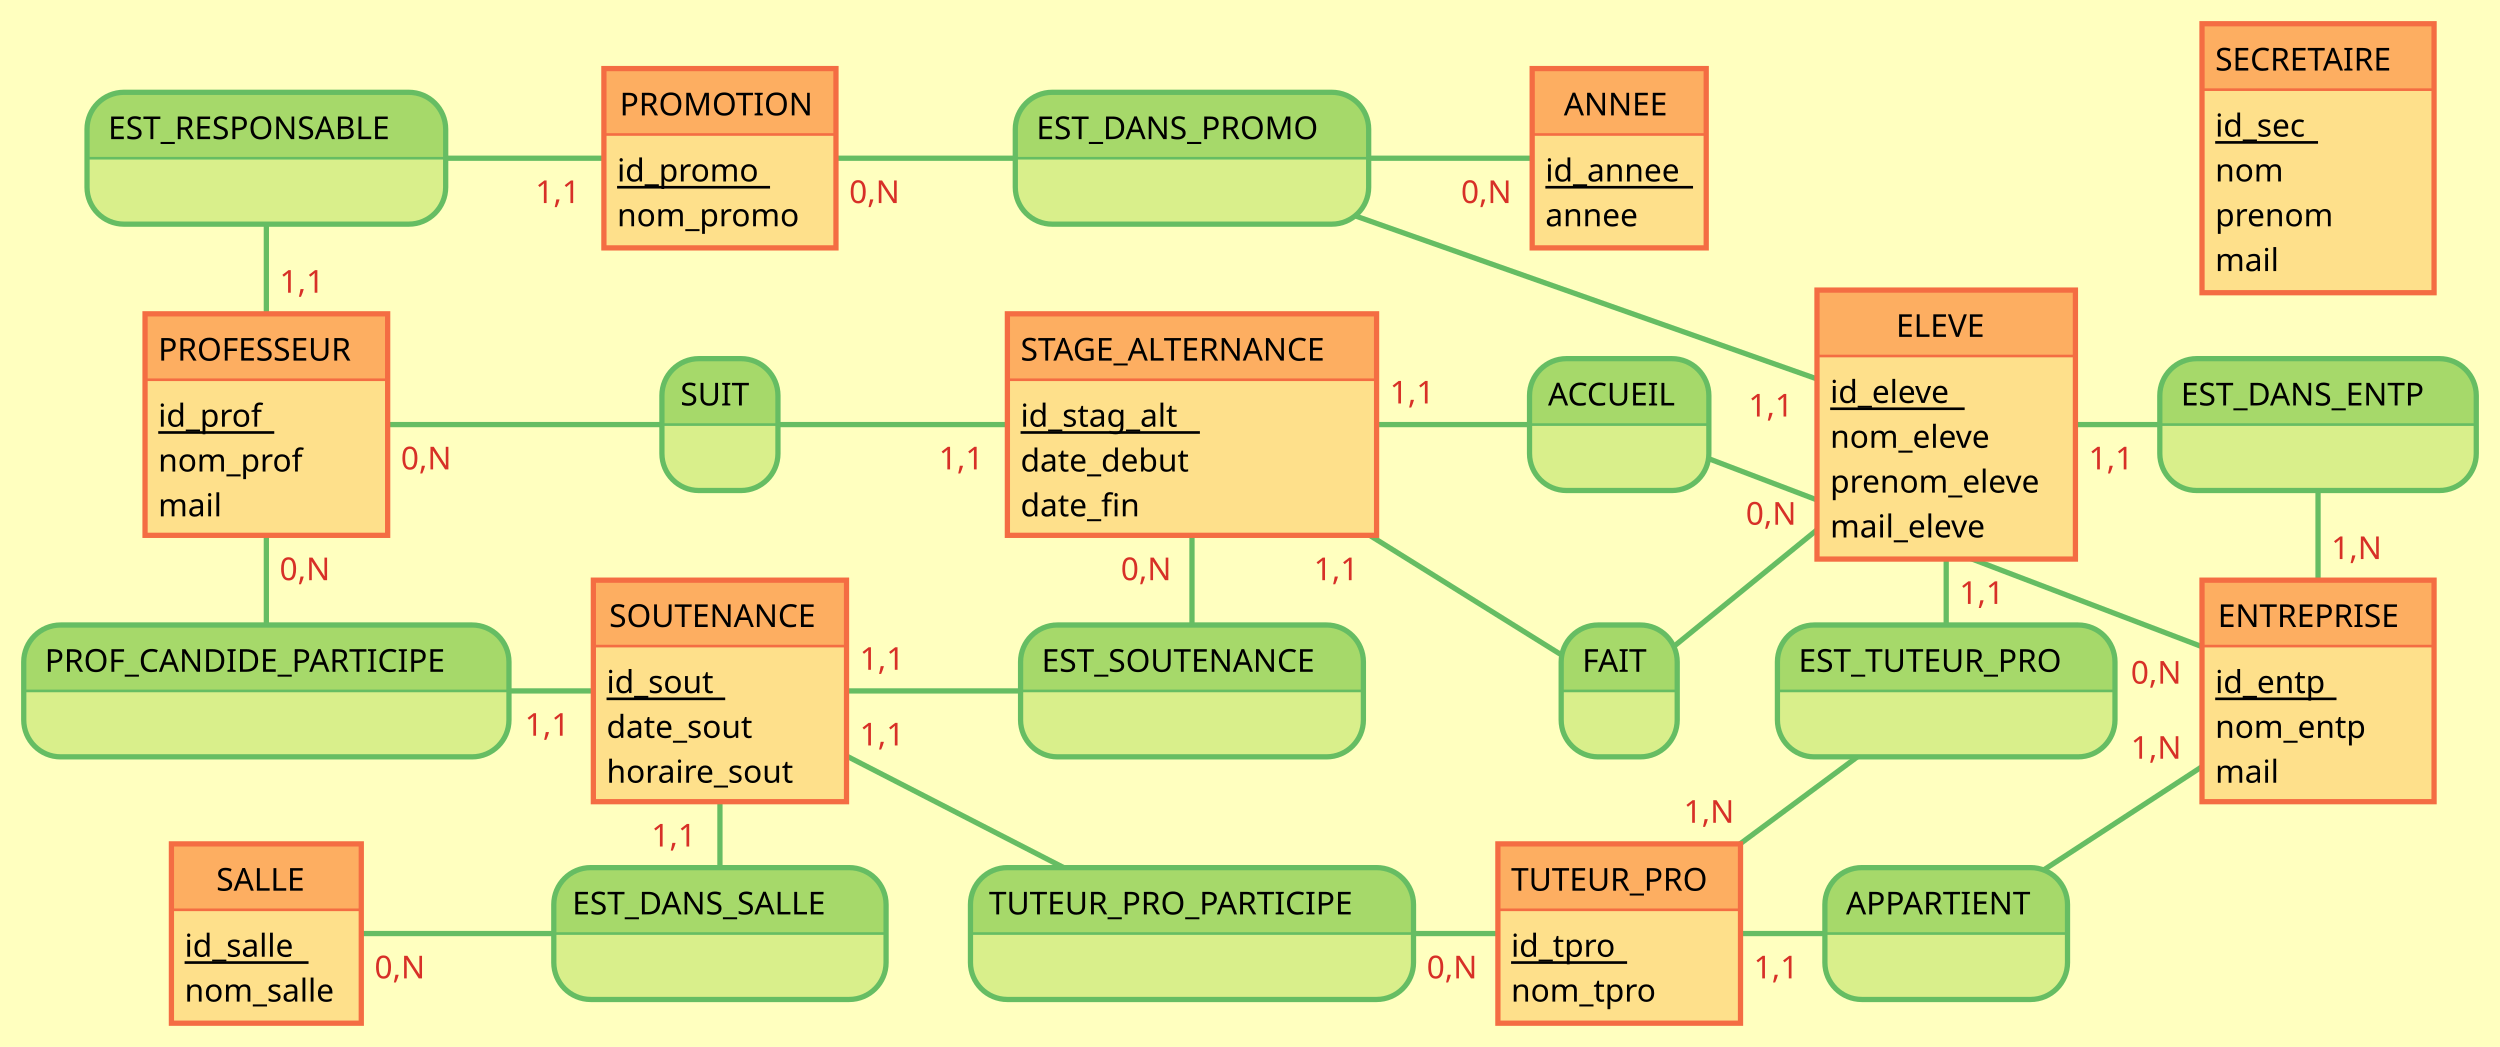
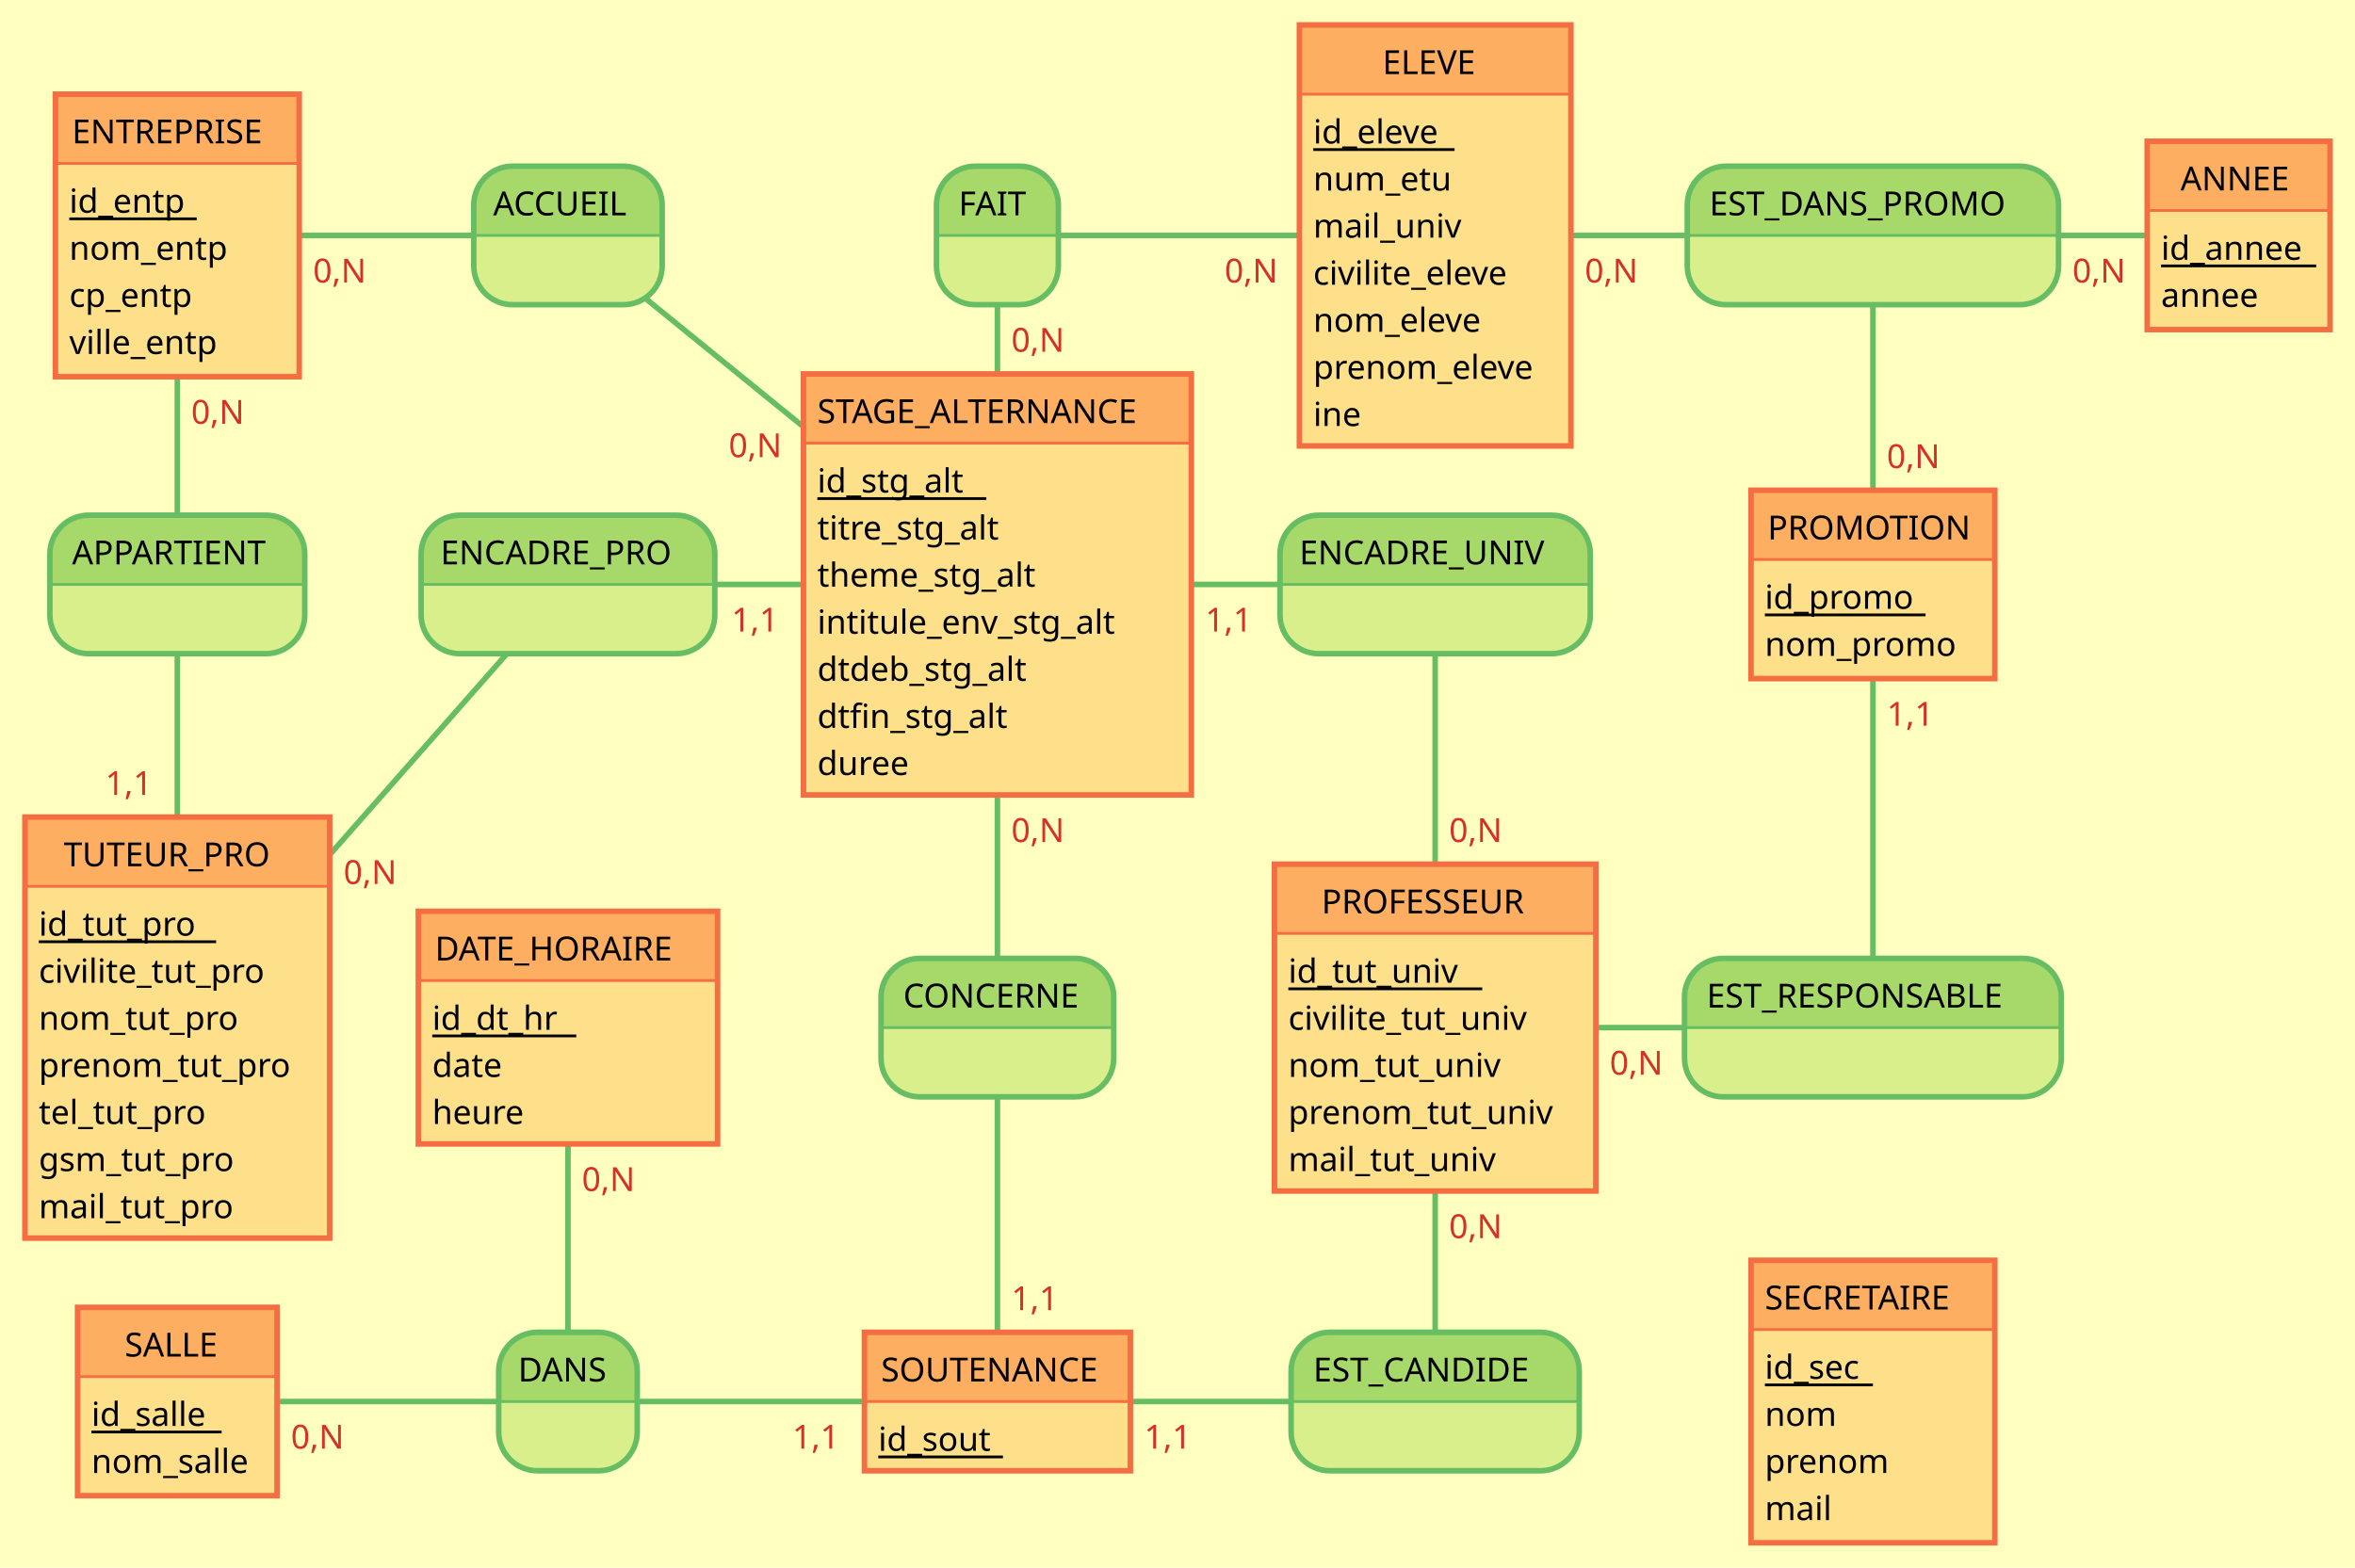
- <svg xmlns="http://www.w3.org/2000/svg" width="948" height="397" viewBox="0 0 948 397">
-   <rect x="0" y="0" width="948" height="397" fill="#ffffbf" stroke="none" stroke-width="0" />
-   <g>
-     <line x1="273" y1="60" x2="101" y2="60" stroke="#66bd63" stroke-width="2" />
-     <line x1="101" y1="161" x2="101" y2="60" stroke="#66bd63" stroke-width="2" />
-     <g>
-       <path d="M155 35 a14 14 90 0 1 14 14 V60 h-136 V49 a14 14 90 0 1 14 -14" fill="#a6d96a" stroke="#a6d96a" stroke-width="0" />
-       <path d="M169 60 v11 a14 14 90 0 1 -14 14 H47 a14 14 90 0 1 -14 -14 V60 H136" fill="#d9ef8b" stroke="#d9ef8b" stroke-width="0" />
-       <rect x="33" y="35" width="136" height="50" fill="none" rx="14" stroke="#66bd63" stroke-width="2" />
-       <line x1="33" y1="60" x2="169" y2="60" stroke="#66bd63" stroke-width="1" />
-       <text x="41" y="52.75" fill="#000000" font-family="Verdana" font-size="12">EST_RESPONSABLE</text>
-     </g>
-     <text x="203" y="77" fill="#d73027" font-family="Verdana" font-size="12">1,1</text>
-     <text x="106" y="111" fill="#d73027" font-family="Verdana" font-size="12">1,1</text>
-   </g>
-   <g>
-     <line x1="738" y1="161" x2="452" y2="60" stroke="#66bd63" stroke-width="2" />
-     <line x1="273" y1="60" x2="452" y2="60" stroke="#66bd63" stroke-width="2" />
-     <line x1="614" y1="60" x2="452" y2="60" stroke="#66bd63" stroke-width="2" />
-     <g>
-       <path d="M505 35 a14 14 90 0 1 14 14 V60 h-134 V49 a14 14 90 0 1 14 -14" fill="#a6d96a" stroke="#a6d96a" stroke-width="0" />
-       <path d="M519 60 v11 a14 14 90 0 1 -14 14 H399 a14 14 90 0 1 -14 -14 V60 H134" fill="#d9ef8b" stroke="#d9ef8b" stroke-width="0" />
-       <rect x="385" y="35" width="134" height="50" fill="none" rx="14" stroke="#66bd63" stroke-width="2" />
-       <line x1="385" y1="60" x2="519" y2="60" stroke="#66bd63" stroke-width="1" />
-       <text x="393" y="52.75" fill="#000000" font-family="Verdana" font-size="12">EST_DANS_PROMO</text>
-     </g>
-     <text x="663" y="157.94" fill="#d73027" font-family="Verdana" font-size="12">1,1</text>
-     <text x="322" y="77" fill="#d73027" font-family="Verdana" font-size="12">0,N</text>
-     <text x="554" y="77" fill="#d73027" font-family="Verdana" font-size="12">0,N</text>
-   </g>
-   <g>
-     <line x1="101" y1="161" x2="273" y2="161" stroke="#66bd63" stroke-width="2" />
-     <line x1="452" y1="161" x2="273" y2="161" stroke="#66bd63" stroke-width="2" />
-     <g>
-       <path d="M281 136 a14 14 90 0 1 14 14 V161 h-44 V150 a14 14 90 0 1 14 -14" fill="#a6d96a" stroke="#a6d96a" stroke-width="0" />
-       <path d="M295 161 v11 a14 14 90 0 1 -14 14 H265 a14 14 90 0 1 -14 -14 V161 H44" fill="#d9ef8b" stroke="#d9ef8b" stroke-width="0" />
-       <rect x="251" y="136" width="44" height="50" fill="none" rx="14" stroke="#66bd63" stroke-width="2" />
-       <line x1="251" y1="161" x2="295" y2="161" stroke="#66bd63" stroke-width="1" />
-       <text x="258" y="153.75" fill="#000000" font-family="Verdana" font-size="12">SUIT</text>
-     </g>
-     <text x="152" y="178" fill="#d73027" font-family="Verdana" font-size="12">0,N</text>
-     <text x="356" y="178" fill="#d73027" font-family="Verdana" font-size="12">1,1</text>
-   </g>
-   <g>
-     <line x1="879" y1="262" x2="614" y2="161" stroke="#66bd63" stroke-width="2" />
-     <line x1="452" y1="161" x2="614" y2="161" stroke="#66bd63" stroke-width="2" />
-     <g>
-       <path d="M634 136 a14 14 90 0 1 14 14 V161 h-68 V150 a14 14 90 0 1 14 -14" fill="#a6d96a" stroke="#a6d96a" stroke-width="0" />
-       <path d="M648 161 v11 a14 14 90 0 1 -14 14 H594 a14 14 90 0 1 -14 -14 V161 H68" fill="#d9ef8b" stroke="#d9ef8b" stroke-width="0" />
-       <rect x="580" y="136" width="68" height="50" fill="none" rx="14" stroke="#66bd63" stroke-width="2" />
-       <line x1="580" y1="161" x2="648" y2="161" stroke="#66bd63" stroke-width="1" />
-       <text x="587" y="153.75" fill="#000000" font-family="Verdana" font-size="12">ACCUEIL</text>
-     </g>
-     <text x="808" y="259.25" fill="#d73027" font-family="Verdana" font-size="12">0,N</text>
-     <text x="527" y="153" fill="#d73027" font-family="Verdana" font-size="12">1,1</text>
-   </g>
-   <g>
-     <line x1="738" y1="161" x2="879" y2="161" stroke="#66bd63" stroke-width="2" />
-     <line x1="879" y1="262" x2="879" y2="161" stroke="#66bd63" stroke-width="2" />
-     <g>
-       <path d="M925 136 a14 14 90 0 1 14 14 V161 h-120 V150 a14 14 90 0 1 14 -14" fill="#a6d96a" stroke="#a6d96a" stroke-width="0" />
-       <path d="M939 161 v11 a14 14 90 0 1 -14 14 H833 a14 14 90 0 1 -14 -14 V161 H120" fill="#d9ef8b" stroke="#d9ef8b" stroke-width="0" />
-       <rect x="819" y="136" width="120" height="50" fill="none" rx="14" stroke="#66bd63" stroke-width="2" />
-       <line x1="819" y1="161" x2="939" y2="161" stroke="#66bd63" stroke-width="1" />
-       <text x="827" y="153.75" fill="#000000" font-family="Verdana" font-size="12">EST_DANS_ENTP</text>
-     </g>
-     <text x="792" y="178" fill="#d73027" font-family="Verdana" font-size="12">1,1</text>
-     <text x="884" y="212" fill="#d73027" font-family="Verdana" font-size="12">1,N</text>
-   </g>
-   <g>
-     <line x1="101" y1="161" x2="101" y2="262" stroke="#66bd63" stroke-width="2" />
-     <line x1="273" y1="262" x2="101" y2="262" stroke="#66bd63" stroke-width="2" />
-     <g>
-       <path d="M179 237 a14 14 90 0 1 14 14 V262 h-184 V251 a14 14 90 0 1 14 -14" fill="#a6d96a" stroke="#a6d96a" stroke-width="0" />
-       <path d="M193 262 v11 a14 14 90 0 1 -14 14 H23 a14 14 90 0 1 -14 -14 V262 H184" fill="#d9ef8b" stroke="#d9ef8b" stroke-width="0" />
-       <rect x="9" y="237" width="184" height="50" fill="none" rx="14" stroke="#66bd63" stroke-width="2" />
-       <line x1="9" y1="262" x2="193" y2="262" stroke="#66bd63" stroke-width="1" />
-       <text x="17" y="254.75" fill="#000000" font-family="Verdana" font-size="12">PROF_CANDIDE_PARTICIPE</text>
-     </g>
-     <text x="106" y="220" fill="#d73027" font-family="Verdana" font-size="12">0,N</text>
-     <text x="199" y="279" fill="#d73027" font-family="Verdana" font-size="12">1,1</text>
-   </g>
-   <g>
-     <line x1="452" y1="161" x2="452" y2="262" stroke="#66bd63" stroke-width="2" />
-     <line x1="273" y1="262" x2="452" y2="262" stroke="#66bd63" stroke-width="2" />
-     <g>
-       <path d="M503 237 a14 14 90 0 1 14 14 V262 h-130 V251 a14 14 90 0 1 14 -14" fill="#a6d96a" stroke="#a6d96a" stroke-width="0" />
-       <path d="M517 262 v11 a14 14 90 0 1 -14 14 H401 a14 14 90 0 1 -14 -14 V262 H130" fill="#d9ef8b" stroke="#d9ef8b" stroke-width="0" />
-       <rect x="387" y="237" width="130" height="50" fill="none" rx="14" stroke="#66bd63" stroke-width="2" />
-       <line x1="387" y1="262" x2="517" y2="262" stroke="#66bd63" stroke-width="1" />
-       <text x="395" y="254.75" fill="#000000" font-family="Verdana" font-size="12">EST_SOUTENANCE</text>
-     </g>
-     <text x="425" y="220" fill="#d73027" font-family="Verdana" font-size="12">0,N</text>
-     <text x="326" y="254" fill="#d73027" font-family="Verdana" font-size="12">1,1</text>
-   </g>
-   <g>
-     <line x1="738" y1="161" x2="614" y2="262" stroke="#66bd63" stroke-width="2" />
-     <line x1="452" y1="161" x2="614" y2="262" stroke="#66bd63" stroke-width="2" />
-     <g>
-       <path d="M622 237 a14 14 90 0 1 14 14 V262 h-44 V251 a14 14 90 0 1 14 -14" fill="#a6d96a" stroke="#a6d96a" stroke-width="0" />
-       <path d="M636 262 v11 a14 14 90 0 1 -14 14 H606 a14 14 90 0 1 -14 -14 V262 H44" fill="#d9ef8b" stroke="#d9ef8b" stroke-width="0" />
-       <rect x="592" y="237" width="44" height="50" fill="none" rx="14" stroke="#66bd63" stroke-width="2" />
-       <line x1="592" y1="262" x2="636" y2="262" stroke="#66bd63" stroke-width="1" />
-       <text x="600" y="254.75" fill="#000000" font-family="Verdana" font-size="12">FAIT</text>
-     </g>
-     <text x="662" y="198.97" fill="#d73027" font-family="Verdana" font-size="12">0,N</text>
-     <text x="498.18" y="220" fill="#d73027" font-family="Verdana" font-size="12">1,1</text>
-   </g>
-   <g>
-     <line x1="738" y1="161" x2="738" y2="262" stroke="#66bd63" stroke-width="2" />
-     <line x1="614" y1="354" x2="738" y2="262" stroke="#66bd63" stroke-width="2" />
-     <g>
-       <path d="M788 237 a14 14 90 0 1 14 14 V262 h-128 V251 a14 14 90 0 1 14 -14" fill="#a6d96a" stroke="#a6d96a" stroke-width="0" />
-       <path d="M802 262 v11 a14 14 90 0 1 -14 14 H688 a14 14 90 0 1 -14 -14 V262 H128" fill="#d9ef8b" stroke="#d9ef8b" stroke-width="0" />
-       <rect x="674" y="237" width="128" height="50" fill="none" rx="14" stroke="#66bd63" stroke-width="2" />
-       <line x1="674" y1="262" x2="802" y2="262" stroke="#66bd63" stroke-width="1" />
-       <text x="682" y="254.75" fill="#000000" font-family="Verdana" font-size="12">EST_TUTEUR_PRO</text>
-     </g>
-     <text x="743" y="229" fill="#d73027" font-family="Verdana" font-size="12">1,1</text>
-     <text x="638.43" y="312" fill="#d73027" font-family="Verdana" font-size="12">1,N</text>
-   </g>
-   <g>
-     <line x1="273" y1="262" x2="273" y2="354" stroke="#66bd63" stroke-width="2" />
-     <line x1="101" y1="354" x2="273" y2="354" stroke="#66bd63" stroke-width="2" />
-     <g>
-       <path d="M322 329 a14 14 90 0 1 14 14 V354 h-126 V343 a14 14 90 0 1 14 -14" fill="#a6d96a" stroke="#a6d96a" stroke-width="0" />
-       <path d="M336 354 v11 a14 14 90 0 1 -14 14 H224 a14 14 90 0 1 -14 -14 V354 H126" fill="#d9ef8b" stroke="#d9ef8b" stroke-width="0" />
-       <rect x="210" y="329" width="126" height="50" fill="none" rx="14" stroke="#66bd63" stroke-width="2" />
-       <line x1="210" y1="354" x2="336" y2="354" stroke="#66bd63" stroke-width="1" />
-       <text x="217" y="346.75" fill="#000000" font-family="Verdana" font-size="12">EST_DANS_SALLE</text>
-     </g>
-     <text x="247" y="321" fill="#d73027" font-family="Verdana" font-size="12">1,1</text>
-     <text x="142" y="371" fill="#d73027" font-family="Verdana" font-size="12">0,N</text>
-   </g>
-   <g>
-     <line x1="614" y1="354" x2="452" y2="354" stroke="#66bd63" stroke-width="2" />
-     <line x1="273" y1="262" x2="452" y2="354" stroke="#66bd63" stroke-width="2" />
-     <g>
-       <path d="M522 329 a14 14 90 0 1 14 14 V354 h-168 V343 a14 14 90 0 1 14 -14" fill="#a6d96a" stroke="#a6d96a" stroke-width="0" />
-       <path d="M536 354 v11 a14 14 90 0 1 -14 14 H382 a14 14 90 0 1 -14 -14 V354 H168" fill="#d9ef8b" stroke="#d9ef8b" stroke-width="0" />
-       <rect x="368" y="329" width="168" height="50" fill="none" rx="14" stroke="#66bd63" stroke-width="2" />
-       <line x1="368" y1="354" x2="536" y2="354" stroke="#66bd63" stroke-width="1" />
-       <text x="375" y="346.75" fill="#000000" font-family="Verdana" font-size="12">TUTEUR_PRO_PARTICIPE</text>
-     </g>
-     <text x="541" y="371" fill="#d73027" font-family="Verdana" font-size="12">0,N</text>
-     <text x="326" y="282.68" fill="#d73027" font-family="Verdana" font-size="12">1,1</text>
-   </g>
-   <g>
-     <line x1="614" y1="354" x2="738" y2="354" stroke="#66bd63" stroke-width="2" />
-     <line x1="879" y1="262" x2="738" y2="354" stroke="#66bd63" stroke-width="2" />
-     <g>
-       <path d="M770 329 a14 14 90 0 1 14 14 V354 h-92 V343 a14 14 90 0 1 14 -14" fill="#a6d96a" stroke="#a6d96a" stroke-width="0" />
-       <path d="M784 354 v11 a14 14 90 0 1 -14 14 H706 a14 14 90 0 1 -14 -14 V354 H92" fill="#d9ef8b" stroke="#d9ef8b" stroke-width="0" />
-       <rect x="692" y="329" width="92" height="50" fill="none" rx="14" stroke="#66bd63" stroke-width="2" />
-       <line x1="692" y1="354" x2="784" y2="354" stroke="#66bd63" stroke-width="1" />
-       <text x="700" y="346.75" fill="#000000" font-family="Verdana" font-size="12">APPARTIENT</text>
-     </g>
-     <text x="665" y="371" fill="#d73027" font-family="Verdana" font-size="12">1,1</text>
-     <text x="808" y="287.72" fill="#d73027" font-family="Verdana" font-size="12">1,N</text>
-   </g>
-   <g>
-     <g>
-       <rect x="229" y="26" width="88" height="25" fill="#fdae61" stroke="none" stroke-width="0" opacity="1" />
-       <rect x="229" y="51" width="88" height="43" fill="#fee08b" stroke="none" stroke-width="0" opacity="1" />
-       <rect x="229" y="26" width="88" height="68" fill="none" stroke="#f46d43" stroke-width="2" opacity="1" />
-       <line x1="229" y1="51" x2="317" y2="51" stroke="#f46d43" stroke-width="1" />
-     </g>
-     <text x="235" y="43.75" fill="#000000" font-family="Verdana" font-size="12">PROMOTION</text>
-     <text x="234" y="68.8" fill="#000000" font-family="Verdana" font-size="12">id_promo</text>
-     <line x1="234" y1="71" x2="292" y2="71" stroke="#000000" stroke-width="1" />
-     <text x="234" y="85.8" fill="#000000" font-family="Verdana" font-size="12">nom_promo</text>
-   </g>
-   <g>
-     <g>
-       <rect x="581" y="26" width="66" height="25" fill="#fdae61" stroke="none" stroke-width="0" opacity="1" />
-       <rect x="581" y="51" width="66" height="43" fill="#fee08b" stroke="none" stroke-width="0" opacity="1" />
-       <rect x="581" y="26" width="66" height="68" fill="none" stroke="#f46d43" stroke-width="2" opacity="1" />
-       <line x1="581" y1="51" x2="647" y2="51" stroke="#f46d43" stroke-width="1" />
-     </g>
-     <text x="593" y="43.75" fill="#000000" font-family="Verdana" font-size="12">ANNEE</text>
-     <text x="586" y="68.8" fill="#000000" font-family="Verdana" font-size="12">id_annee</text>
-     <line x1="586" y1="71" x2="642" y2="71" stroke="#000000" stroke-width="1" />
-     <text x="586" y="85.8" fill="#000000" font-family="Verdana" font-size="12">annee</text>
-   </g>
-   <g>
-     <g>
-       <rect x="835" y="9" width="88" height="25" fill="#fdae61" stroke="none" stroke-width="0" opacity="1" />
-       <rect x="835" y="34" width="88" height="77" fill="#fee08b" stroke="none" stroke-width="0" opacity="1" />
-       <rect x="835" y="9" width="88" height="102" fill="none" stroke="#f46d43" stroke-width="2" opacity="1" />
-       <line x1="835" y1="34" x2="923" y2="34" stroke="#f46d43" stroke-width="1" />
-     </g>
-     <text x="840" y="26.75" fill="#000000" font-family="Verdana" font-size="12">SECRETAIRE</text>
-     <text x="840" y="51.8" fill="#000000" font-family="Verdana" font-size="12">id_sec</text>
-     <line x1="840" y1="54" x2="879" y2="54" stroke="#000000" stroke-width="1" />
-     <text x="840" y="68.8" fill="#000000" font-family="Verdana" font-size="12">nom</text>
-     <text x="840" y="85.8" fill="#000000" font-family="Verdana" font-size="12">prenom</text>
-     <text x="840" y="102.8" fill="#000000" font-family="Verdana" font-size="12">mail</text>
-   </g>
-   <g>
-     <g>
-       <rect x="55" y="119" width="92" height="25" fill="#fdae61" stroke="none" stroke-width="0" opacity="1" />
-       <rect x="55" y="144" width="92" height="59" fill="#fee08b" stroke="none" stroke-width="0" opacity="1" />
-       <rect x="55" y="119" width="92" height="84" fill="none" stroke="#f46d43" stroke-width="2" opacity="1" />
-       <line x1="55" y1="144" x2="147" y2="144" stroke="#f46d43" stroke-width="1" />
-     </g>
-     <text x="60" y="136.75" fill="#000000" font-family="Verdana" font-size="12">PROFESSEUR</text>
-     <text x="60" y="161.8" fill="#000000" font-family="Verdana" font-size="12">id_prof</text>
-     <line x1="60" y1="164" x2="104" y2="164" stroke="#000000" stroke-width="1" />
-     <text x="60" y="178.8" fill="#000000" font-family="Verdana" font-size="12">nom_prof</text>
-     <text x="60" y="195.8" fill="#000000" font-family="Verdana" font-size="12">mail</text>
-   </g>
-   <g>
-     <g>
-       <rect x="382" y="119" width="140" height="25" fill="#fdae61" stroke="none" stroke-width="0" opacity="1" />
-       <rect x="382" y="144" width="140" height="59" fill="#fee08b" stroke="none" stroke-width="0" opacity="1" />
-       <rect x="382" y="119" width="140" height="84" fill="none" stroke="#f46d43" stroke-width="2" opacity="1" />
-       <line x1="382" y1="144" x2="522" y2="144" stroke="#f46d43" stroke-width="1" />
-     </g>
-     <text x="387" y="136.75" fill="#000000" font-family="Verdana" font-size="12">STAGE_ALTERNANCE</text>
-     <text x="387" y="161.8" fill="#000000" font-family="Verdana" font-size="12">id_stag_alt</text>
-     <line x1="387" y1="164" x2="455" y2="164" stroke="#000000" stroke-width="1" />
-     <text x="387" y="178.8" fill="#000000" font-family="Verdana" font-size="12">date_debut</text>
-     <text x="387" y="195.8" fill="#000000" font-family="Verdana" font-size="12">date_fin</text>
-   </g>
-   <g>
-     <g>
-       <rect x="689" y="110" width="98" height="25" fill="#fdae61" stroke="none" stroke-width="0" opacity="1" />
-       <rect x="689" y="135" width="98" height="77" fill="#fee08b" stroke="none" stroke-width="0" opacity="1" />
-       <rect x="689" y="110" width="98" height="102" fill="none" stroke="#f46d43" stroke-width="2" opacity="1" />
-       <line x1="689" y1="135" x2="787" y2="135" stroke="#f46d43" stroke-width="1" />
-     </g>
-     <text x="719" y="127.75" fill="#000000" font-family="Verdana" font-size="12">ELEVE</text>
-     <text x="694" y="152.8" fill="#000000" font-family="Verdana" font-size="12">id_eleve</text>
-     <line x1="694" y1="155" x2="745" y2="155" stroke="#000000" stroke-width="1" />
-     <text x="694" y="169.8" fill="#000000" font-family="Verdana" font-size="12">nom_eleve</text>
-     <text x="694" y="186.8" fill="#000000" font-family="Verdana" font-size="12">prenom_eleve</text>
-     <text x="694" y="203.8" fill="#000000" font-family="Verdana" font-size="12">mail_eleve</text>
-   </g>
-   <g>
-     <g>
-       <rect x="225" y="220" width="96" height="25" fill="#fdae61" stroke="none" stroke-width="0" opacity="1" />
-       <rect x="225" y="245" width="96" height="59" fill="#fee08b" stroke="none" stroke-width="0" opacity="1" />
-       <rect x="225" y="220" width="96" height="84" fill="none" stroke="#f46d43" stroke-width="2" opacity="1" />
-       <line x1="225" y1="245" x2="321" y2="245" stroke="#f46d43" stroke-width="1" />
-     </g>
-     <text x="231" y="237.75" fill="#000000" font-family="Verdana" font-size="12">SOUTENANCE</text>
-     <text x="230" y="262.8" fill="#000000" font-family="Verdana" font-size="12">id_sout</text>
-     <line x1="230" y1="265" x2="275" y2="265" stroke="#000000" stroke-width="1" />
-     <text x="230" y="279.8" fill="#000000" font-family="Verdana" font-size="12">date_sout</text>
-     <text x="230" y="296.8" fill="#000000" font-family="Verdana" font-size="12">horaire_sout</text>
-   </g>
-   <g>
-     <g>
-       <rect x="835" y="220" width="88" height="25" fill="#fdae61" stroke="none" stroke-width="0" opacity="1" />
-       <rect x="835" y="245" width="88" height="59" fill="#fee08b" stroke="none" stroke-width="0" opacity="1" />
-       <rect x="835" y="220" width="88" height="84" fill="none" stroke="#f46d43" stroke-width="2" opacity="1" />
-       <line x1="835" y1="245" x2="923" y2="245" stroke="#f46d43" stroke-width="1" />
-     </g>
-     <text x="841" y="237.75" fill="#000000" font-family="Verdana" font-size="12">ENTREPRISE</text>
-     <text x="840" y="262.8" fill="#000000" font-family="Verdana" font-size="12">id_entp</text>
-     <line x1="840" y1="265" x2="886" y2="265" stroke="#000000" stroke-width="1" />
-     <text x="840" y="279.8" fill="#000000" font-family="Verdana" font-size="12">nom_entp</text>
-     <text x="840" y="296.8" fill="#000000" font-family="Verdana" font-size="12">mail</text>
-   </g>
-   <g>
-     <g>
-       <rect x="65" y="320" width="72" height="25" fill="#fdae61" stroke="none" stroke-width="0" opacity="1" />
-       <rect x="65" y="345" width="72" height="43" fill="#fee08b" stroke="none" stroke-width="0" opacity="1" />
-       <rect x="65" y="320" width="72" height="68" fill="none" stroke="#f46d43" stroke-width="2" opacity="1" />
-       <line x1="65" y1="345" x2="137" y2="345" stroke="#f46d43" stroke-width="1" />
-     </g>
-     <text x="82" y="337.75" fill="#000000" font-family="Verdana" font-size="12">SALLE</text>
-     <text x="70" y="362.8" fill="#000000" font-family="Verdana" font-size="12">id_salle</text>
-     <line x1="70" y1="365" x2="117" y2="365" stroke="#000000" stroke-width="1" />
-     <text x="70" y="379.8" fill="#000000" font-family="Verdana" font-size="12">nom_salle</text>
-   </g>
-   <g>
-     <g>
-       <rect x="568" y="320" width="92" height="25" fill="#fdae61" stroke="none" stroke-width="0" opacity="1" />
-       <rect x="568" y="345" width="92" height="43" fill="#fee08b" stroke="none" stroke-width="0" opacity="1" />
-       <rect x="568" y="320" width="92" height="68" fill="none" stroke="#f46d43" stroke-width="2" opacity="1" />
-       <line x1="568" y1="345" x2="660" y2="345" stroke="#f46d43" stroke-width="1" />
-     </g>
-     <text x="573" y="337.75" fill="#000000" font-family="Verdana" font-size="12">TUTEUR_PRO</text>
-     <text x="573" y="362.8" fill="#000000" font-family="Verdana" font-size="12">id_tpro</text>
-     <line x1="573" y1="365" x2="617" y2="365" stroke="#000000" stroke-width="1" />
-     <text x="573" y="379.8" fill="#000000" font-family="Verdana" font-size="12">nom_tpro</text>
+ <svg xmlns="http://www.w3.org/2000/svg" width="850" height="566" viewBox="0 0 850 566">
+   <rect x="0" y="0" width="850" height="566" fill="#ffffbf" stroke="none" stroke-width="0" />
+   <g>
+     <line x1="360" y1="211" x2="205" y2="85" stroke="#66bd63" stroke-width="2" />
+     <line x1="64" y1="85" x2="205" y2="85" stroke="#66bd63" stroke-width="2" />
+     <g>
+       <path d="M225 60 a14 14 90 0 1 14 14 V85 h-68 V74 a14 14 90 0 1 14 -14" fill="#a6d96a" stroke="#a6d96a" stroke-width="0" />
+       <path d="M239 85 v11 a14 14 90 0 1 -14 14 H185 a14 14 90 0 1 -14 -14 V85 H68" fill="#d9ef8b" stroke="#d9ef8b" stroke-width="0" />
+       <rect x="171" y="60" width="68" height="50" fill="none" rx="14" stroke="#66bd63" stroke-width="2" />
+       <line x1="171" y1="85" x2="239" y2="85" stroke="#66bd63" stroke-width="1" />
+       <text x="178" y="77.75" fill="#000000" font-family="Verdana" font-size="12">ACCUEIL</text>
+     </g>
+     <text x="263" y="165.05" fill="#d73027" font-family="Verdana" font-size="12">0,N</text>
+     <text x="113" y="102" fill="#d73027" font-family="Verdana" font-size="12">0,N</text>
+   </g>
+   <g>
+     <line x1="360" y1="211" x2="360" y2="85" stroke="#66bd63" stroke-width="2" />
+     <line x1="518" y1="85" x2="360" y2="85" stroke="#66bd63" stroke-width="2" />
+     <g>
+       <path d="M368 60 a14 14 90 0 1 14 14 V85 h-44 V74 a14 14 90 0 1 14 -14" fill="#a6d96a" stroke="#a6d96a" stroke-width="0" />
+       <path d="M382 85 v11 a14 14 90 0 1 -14 14 H352 a14 14 90 0 1 -14 -14 V85 H44" fill="#d9ef8b" stroke="#d9ef8b" stroke-width="0" />
+       <rect x="338" y="60" width="44" height="50" fill="none" rx="14" stroke="#66bd63" stroke-width="2" />
+       <line x1="338" y1="85" x2="382" y2="85" stroke="#66bd63" stroke-width="1" />
+       <text x="346" y="77.75" fill="#000000" font-family="Verdana" font-size="12">FAIT</text>
+     </g>
+     <text x="365" y="127" fill="#d73027" font-family="Verdana" font-size="12">0,N</text>
+     <text x="442" y="102" fill="#d73027" font-family="Verdana" font-size="12">0,N</text>
+   </g>
+   <g>
+     <line x1="518" y1="85" x2="676" y2="85" stroke="#66bd63" stroke-width="2" />
+     <line x1="676" y1="211" x2="676" y2="85" stroke="#66bd63" stroke-width="2" />
+     <line x1="808" y1="85" x2="676" y2="85" stroke="#66bd63" stroke-width="2" />
+     <g>
+       <path d="M729 60 a14 14 90 0 1 14 14 V85 h-134 V74 a14 14 90 0 1 14 -14" fill="#a6d96a" stroke="#a6d96a" stroke-width="0" />
+       <path d="M743 85 v11 a14 14 90 0 1 -14 14 H623 a14 14 90 0 1 -14 -14 V85 H134" fill="#d9ef8b" stroke="#d9ef8b" stroke-width="0" />
+       <rect x="609" y="60" width="134" height="50" fill="none" rx="14" stroke="#66bd63" stroke-width="2" />
+       <line x1="609" y1="85" x2="743" y2="85" stroke="#66bd63" stroke-width="1" />
+       <text x="617" y="77.75" fill="#000000" font-family="Verdana" font-size="12">EST_DANS_PROMO</text>
+     </g>
+     <text x="572" y="102" fill="#d73027" font-family="Verdana" font-size="12">0,N</text>
+     <text x="681" y="169" fill="#d73027" font-family="Verdana" font-size="12">0,N</text>
+     <text x="748" y="102" fill="#d73027" font-family="Verdana" font-size="12">0,N</text>
+   </g>
+   <g>
+     <line x1="64" y1="371" x2="64" y2="211" stroke="#66bd63" stroke-width="2" />
+     <line x1="64" y1="85" x2="64" y2="211" stroke="#66bd63" stroke-width="2" />
+     <g>
+       <path d="M96 186 a14 14 90 0 1 14 14 V211 h-92 V200 a14 14 90 0 1 14 -14" fill="#a6d96a" stroke="#a6d96a" stroke-width="0" />
+       <path d="M110 211 v11 a14 14 90 0 1 -14 14 H32 a14 14 90 0 1 -14 -14 V211 H92" fill="#d9ef8b" stroke="#d9ef8b" stroke-width="0" />
+       <rect x="18" y="186" width="92" height="50" fill="none" rx="14" stroke="#66bd63" stroke-width="2" />
+       <line x1="18" y1="211" x2="110" y2="211" stroke="#66bd63" stroke-width="1" />
+       <text x="26" y="203.75" fill="#000000" font-family="Verdana" font-size="12">APPARTIENT</text>
+     </g>
+     <text x="38" y="287" fill="#d73027" font-family="Verdana" font-size="12">1,1</text>
+     <text x="69" y="153" fill="#d73027" font-family="Verdana" font-size="12">0,N</text>
+   </g>
+   <g>
+     <line x1="64" y1="371" x2="205" y2="211" stroke="#66bd63" stroke-width="2" />
+     <line x1="360" y1="211" x2="205" y2="211" stroke="#66bd63" stroke-width="2" />
+     <g>
+       <path d="M244 186 a14 14 90 0 1 14 14 V211 h-106 V200 a14 14 90 0 1 14 -14" fill="#a6d96a" stroke="#a6d96a" stroke-width="0" />
+       <path d="M258 211 v11 a14 14 90 0 1 -14 14 H166 a14 14 90 0 1 -14 -14 V211 H106" fill="#d9ef8b" stroke="#d9ef8b" stroke-width="0" />
+       <rect x="152" y="186" width="106" height="50" fill="none" rx="14" stroke="#66bd63" stroke-width="2" />
+       <line x1="152" y1="211" x2="258" y2="211" stroke="#66bd63" stroke-width="1" />
+       <text x="159" y="203.75" fill="#000000" font-family="Verdana" font-size="12">ENCADRE_PRO</text>
+     </g>
+     <text x="124" y="319.15" fill="#d73027" font-family="Verdana" font-size="12">0,N</text>
+     <text x="264" y="228" fill="#d73027" font-family="Verdana" font-size="12">1,1</text>
+   </g>
+   <g>
+     <line x1="518" y1="371" x2="518" y2="211" stroke="#66bd63" stroke-width="2" />
+     <line x1="360" y1="211" x2="518" y2="211" stroke="#66bd63" stroke-width="2" />
+     <g>
+       <path d="M560 186 a14 14 90 0 1 14 14 V211 h-112 V200 a14 14 90 0 1 14 -14" fill="#a6d96a" stroke="#a6d96a" stroke-width="0" />
+       <path d="M574 211 v11 a14 14 90 0 1 -14 14 H476 a14 14 90 0 1 -14 -14 V211 H112" fill="#d9ef8b" stroke="#d9ef8b" stroke-width="0" />
+       <rect x="462" y="186" width="112" height="50" fill="none" rx="14" stroke="#66bd63" stroke-width="2" />
+       <line x1="462" y1="211" x2="574" y2="211" stroke="#66bd63" stroke-width="1" />
+       <text x="469" y="203.75" fill="#000000" font-family="Verdana" font-size="12">ENCADRE_UNIV</text>
+     </g>
+     <text x="523" y="304" fill="#d73027" font-family="Verdana" font-size="12">0,N</text>
+     <text x="435" y="228" fill="#d73027" font-family="Verdana" font-size="12">1,1</text>
+   </g>
+   <g>
+     <line x1="360" y1="506" x2="360" y2="371" stroke="#66bd63" stroke-width="2" />
+     <line x1="360" y1="211" x2="360" y2="371" stroke="#66bd63" stroke-width="2" />
+     <g>
+       <path d="M388 346 a14 14 90 0 1 14 14 V371 h-84 V360 a14 14 90 0 1 14 -14" fill="#a6d96a" stroke="#a6d96a" stroke-width="0" />
+       <path d="M402 371 v11 a14 14 90 0 1 -14 14 H332 a14 14 90 0 1 -14 -14 V371 H84" fill="#d9ef8b" stroke="#d9ef8b" stroke-width="0" />
+       <rect x="318" y="346" width="84" height="50" fill="none" rx="14" stroke="#66bd63" stroke-width="2" />
+       <line x1="318" y1="371" x2="402" y2="371" stroke="#66bd63" stroke-width="1" />
+       <text x="326" y="363.75" fill="#000000" font-family="Verdana" font-size="12">CONCERNE</text>
+     </g>
+     <text x="365" y="473" fill="#d73027" font-family="Verdana" font-size="12">1,1</text>
+     <text x="365" y="304" fill="#d73027" font-family="Verdana" font-size="12">0,N</text>
+   </g>
+   <g>
+     <line x1="676" y1="211" x2="676" y2="371" stroke="#66bd63" stroke-width="2" />
+     <line x1="518" y1="371" x2="676" y2="371" stroke="#66bd63" stroke-width="2" />
+     <g>
+       <path d="M730 346 a14 14 90 0 1 14 14 V371 h-136 V360 a14 14 90 0 1 14 -14" fill="#a6d96a" stroke="#a6d96a" stroke-width="0" />
+       <path d="M744 371 v11 a14 14 90 0 1 -14 14 H622 a14 14 90 0 1 -14 -14 V371 H136" fill="#d9ef8b" stroke="#d9ef8b" stroke-width="0" />
+       <rect x="608" y="346" width="136" height="50" fill="none" rx="14" stroke="#66bd63" stroke-width="2" />
+       <line x1="608" y1="371" x2="744" y2="371" stroke="#66bd63" stroke-width="1" />
+       <text x="616" y="363.75" fill="#000000" font-family="Verdana" font-size="12">EST_RESPONSABLE</text>
+     </g>
+     <text x="681" y="262" fill="#d73027" font-family="Verdana" font-size="12">1,1</text>
+     <text x="581" y="388" fill="#d73027" font-family="Verdana" font-size="12">0,N</text>
+   </g>
+   <g>
+     <line x1="360" y1="506" x2="205" y2="506" stroke="#66bd63" stroke-width="2" />
+     <line x1="205" y1="371" x2="205" y2="506" stroke="#66bd63" stroke-width="2" />
+     <line x1="64" y1="506" x2="205" y2="506" stroke="#66bd63" stroke-width="2" />
+     <g>
+       <path d="M216 481 a14 14 90 0 1 14 14 V506 h-50 V495 a14 14 90 0 1 14 -14" fill="#a6d96a" stroke="#a6d96a" stroke-width="0" />
+       <path d="M230 506 v11 a14 14 90 0 1 -14 14 H194 a14 14 90 0 1 -14 -14 V506 H50" fill="#d9ef8b" stroke="#d9ef8b" stroke-width="0" />
+       <rect x="180" y="481" width="50" height="50" fill="none" rx="14" stroke="#66bd63" stroke-width="2" />
+       <line x1="180" y1="506" x2="230" y2="506" stroke="#66bd63" stroke-width="1" />
+       <text x="187" y="498.75" fill="#000000" font-family="Verdana" font-size="12">DANS</text>
+     </g>
+     <text x="286" y="523" fill="#d73027" font-family="Verdana" font-size="12">1,1</text>
+     <text x="210" y="430" fill="#d73027" font-family="Verdana" font-size="12">0,N</text>
+     <text x="105" y="523" fill="#d73027" font-family="Verdana" font-size="12">0,N</text>
+   </g>
+   <g>
+     <line x1="360" y1="506" x2="518" y2="506" stroke="#66bd63" stroke-width="2" />
+     <line x1="518" y1="371" x2="518" y2="506" stroke="#66bd63" stroke-width="2" />
+     <g>
+       <path d="M556 481 a14 14 90 0 1 14 14 V506 h-104 V495 a14 14 90 0 1 14 -14" fill="#a6d96a" stroke="#a6d96a" stroke-width="0" />
+       <path d="M570 506 v11 a14 14 90 0 1 -14 14 H480 a14 14 90 0 1 -14 -14 V506 H104" fill="#d9ef8b" stroke="#d9ef8b" stroke-width="0" />
+       <rect x="466" y="481" width="104" height="50" fill="none" rx="14" stroke="#66bd63" stroke-width="2" />
+       <line x1="466" y1="506" x2="570" y2="506" stroke="#66bd63" stroke-width="1" />
+       <text x="474" y="498.75" fill="#000000" font-family="Verdana" font-size="12">EST_CANDIDE</text>
+     </g>
+     <text x="413" y="523" fill="#d73027" font-family="Verdana" font-size="12">1,1</text>
+     <text x="523" y="447" fill="#d73027" font-family="Verdana" font-size="12">0,N</text>
+   </g>
+   <g>
+     <g>
+       <rect x="20" y="34" width="88" height="25" fill="#fdae61" stroke="none" stroke-width="0" opacity="1" />
+       <rect x="20" y="59" width="88" height="77" fill="#fee08b" stroke="none" stroke-width="0" opacity="1" />
+       <rect x="20" y="34" width="88" height="102" fill="none" stroke="#f46d43" stroke-width="2" opacity="1" />
+       <line x1="20" y1="59" x2="108" y2="59" stroke="#f46d43" stroke-width="1" />
+     </g>
+     <text x="26" y="51.75" fill="#000000" font-family="Verdana" font-size="12">ENTREPRISE</text>
+     <text x="25" y="76.8" fill="#000000" font-family="Verdana" font-size="12">id_entp</text>
+     <line x1="25" y1="79" x2="71" y2="79" stroke="#000000" stroke-width="1" />
+     <text x="25" y="93.8" fill="#000000" font-family="Verdana" font-size="12">nom_entp</text>
+     <text x="25" y="110.8" fill="#000000" font-family="Verdana" font-size="12">cp_entp</text>
+     <text x="25" y="127.8" fill="#000000" font-family="Verdana" font-size="12">ville_entp</text>
+   </g>
+   <g>
+     <g>
+       <rect x="469" y="9" width="98" height="25" fill="#fdae61" stroke="none" stroke-width="0" opacity="1" />
+       <rect x="469" y="34" width="98" height="127" fill="#fee08b" stroke="none" stroke-width="0" opacity="1" />
+       <rect x="469" y="9" width="98" height="152" fill="none" stroke="#f46d43" stroke-width="2" opacity="1" />
+       <line x1="469" y1="34" x2="567" y2="34" stroke="#f46d43" stroke-width="1" />
+     </g>
+     <text x="499" y="26.75" fill="#000000" font-family="Verdana" font-size="12">ELEVE</text>
+     <text x="474" y="51.8" fill="#000000" font-family="Verdana" font-size="12">id_eleve</text>
+     <line x1="474" y1="54" x2="525" y2="54" stroke="#000000" stroke-width="1" />
+     <text x="474" y="68.8" fill="#000000" font-family="Verdana" font-size="12">num_etu</text>
+     <text x="474" y="85.8" fill="#000000" font-family="Verdana" font-size="12">mail_univ</text>
+     <text x="474" y="102.8" fill="#000000" font-family="Verdana" font-size="12">civilite_eleve</text>
+     <text x="474" y="119.8" fill="#000000" font-family="Verdana" font-size="12">nom_eleve</text>
+     <text x="474" y="136.8" fill="#000000" font-family="Verdana" font-size="12">prenom_eleve</text>
+     <text x="474" y="153.8" fill="#000000" font-family="Verdana" font-size="12">ine</text>
+   </g>
+   <g>
+     <g>
+       <rect x="775" y="51" width="66" height="25" fill="#fdae61" stroke="none" stroke-width="0" opacity="1" />
+       <rect x="775" y="76" width="66" height="43" fill="#fee08b" stroke="none" stroke-width="0" opacity="1" />
+       <rect x="775" y="51" width="66" height="68" fill="none" stroke="#f46d43" stroke-width="2" opacity="1" />
+       <line x1="775" y1="76" x2="841" y2="76" stroke="#f46d43" stroke-width="1" />
+     </g>
+     <text x="787" y="68.75" fill="#000000" font-family="Verdana" font-size="12">ANNEE</text>
+     <text x="780" y="93.8" fill="#000000" font-family="Verdana" font-size="12">id_annee</text>
+     <line x1="780" y1="96" x2="836" y2="96" stroke="#000000" stroke-width="1" />
+     <text x="780" y="110.8" fill="#000000" font-family="Verdana" font-size="12">annee</text>
+   </g>
+   <g>
+     <g>
+       <rect x="290" y="135" width="140" height="25" fill="#fdae61" stroke="none" stroke-width="0" opacity="1" />
+       <rect x="290" y="160" width="140" height="127" fill="#fee08b" stroke="none" stroke-width="0" opacity="1" />
+       <rect x="290" y="135" width="140" height="152" fill="none" stroke="#f46d43" stroke-width="2" opacity="1" />
+       <line x1="290" y1="160" x2="430" y2="160" stroke="#f46d43" stroke-width="1" />
+     </g>
+     <text x="295" y="152.75" fill="#000000" font-family="Verdana" font-size="12">STAGE_ALTERNANCE</text>
+     <text x="295" y="177.8" fill="#000000" font-family="Verdana" font-size="12">id_stg_alt</text>
+     <line x1="295" y1="180" x2="356" y2="180" stroke="#000000" stroke-width="1" />
+     <text x="295" y="194.8" fill="#000000" font-family="Verdana" font-size="12">titre_stg_alt</text>
+     <text x="295" y="211.8" fill="#000000" font-family="Verdana" font-size="12">theme_stg_alt</text>
+     <text x="295" y="228.8" fill="#000000" font-family="Verdana" font-size="12">intitule_env_stg_alt</text>
+     <text x="295" y="245.8" fill="#000000" font-family="Verdana" font-size="12">dtdeb_stg_alt</text>
+     <text x="295" y="262.8" fill="#000000" font-family="Verdana" font-size="12">dtfin_stg_alt</text>
+     <text x="295" y="279.8" fill="#000000" font-family="Verdana" font-size="12">duree</text>
+   </g>
+   <g>
+     <g>
+       <rect x="632" y="177" width="88" height="25" fill="#fdae61" stroke="none" stroke-width="0" opacity="1" />
+       <rect x="632" y="202" width="88" height="43" fill="#fee08b" stroke="none" stroke-width="0" opacity="1" />
+       <rect x="632" y="177" width="88" height="68" fill="none" stroke="#f46d43" stroke-width="2" opacity="1" />
+       <line x1="632" y1="202" x2="720" y2="202" stroke="#f46d43" stroke-width="1" />
+     </g>
+     <text x="638" y="194.75" fill="#000000" font-family="Verdana" font-size="12">PROMOTION</text>
+     <text x="637" y="219.8" fill="#000000" font-family="Verdana" font-size="12">id_promo</text>
+     <line x1="637" y1="222" x2="695" y2="222" stroke="#000000" stroke-width="1" />
+     <text x="637" y="236.8" fill="#000000" font-family="Verdana" font-size="12">nom_promo</text>
+   </g>
+   <g>
+     <g>
+       <rect x="9" y="295" width="110" height="25" fill="#fdae61" stroke="none" stroke-width="0" opacity="1" />
+       <rect x="9" y="320" width="110" height="127" fill="#fee08b" stroke="none" stroke-width="0" opacity="1" />
+       <rect x="9" y="295" width="110" height="152" fill="none" stroke="#f46d43" stroke-width="2" opacity="1" />
+       <line x1="9" y1="320" x2="119" y2="320" stroke="#f46d43" stroke-width="1" />
+     </g>
+     <text x="23" y="312.75" fill="#000000" font-family="Verdana" font-size="12">TUTEUR_PRO</text>
+     <text x="14" y="337.8" fill="#000000" font-family="Verdana" font-size="12">id_tut_pro</text>
+     <line x1="14" y1="340" x2="78" y2="340" stroke="#000000" stroke-width="1" />
+     <text x="14" y="354.8" fill="#000000" font-family="Verdana" font-size="12">civilite_tut_pro</text>
+     <text x="14" y="371.8" fill="#000000" font-family="Verdana" font-size="12">nom_tut_pro</text>
+     <text x="14" y="388.8" fill="#000000" font-family="Verdana" font-size="12">prenom_tut_pro</text>
+     <text x="14" y="405.8" fill="#000000" font-family="Verdana" font-size="12">tel_tut_pro</text>
+     <text x="14" y="422.8" fill="#000000" font-family="Verdana" font-size="12">gsm_tut_pro</text>
+     <text x="14" y="439.8" fill="#000000" font-family="Verdana" font-size="12">mail_tut_pro</text>
+   </g>
+   <g>
+     <g>
+       <rect x="151" y="329" width="108" height="25" fill="#fdae61" stroke="none" stroke-width="0" opacity="1" />
+       <rect x="151" y="354" width="108" height="59" fill="#fee08b" stroke="none" stroke-width="0" opacity="1" />
+       <rect x="151" y="329" width="108" height="84" fill="none" stroke="#f46d43" stroke-width="2" opacity="1" />
+       <line x1="151" y1="354" x2="259" y2="354" stroke="#f46d43" stroke-width="1" />
+     </g>
+     <text x="157" y="346.75" fill="#000000" font-family="Verdana" font-size="12">DATE_HORAIRE</text>
+     <text x="156" y="371.8" fill="#000000" font-family="Verdana" font-size="12">id_dt_hr</text>
+     <line x1="156" y1="374" x2="208" y2="374" stroke="#000000" stroke-width="1" />
+     <text x="156" y="388.8" fill="#000000" font-family="Verdana" font-size="12">date</text>
+     <text x="156" y="405.8" fill="#000000" font-family="Verdana" font-size="12">heure</text>
+   </g>
+   <g>
+     <g>
+       <rect x="460" y="312" width="116" height="25" fill="#fdae61" stroke="none" stroke-width="0" opacity="1" />
+       <rect x="460" y="337" width="116" height="93" fill="#fee08b" stroke="none" stroke-width="0" opacity="1" />
+       <rect x="460" y="312" width="116" height="118" fill="none" stroke="#f46d43" stroke-width="2" opacity="1" />
+       <line x1="460" y1="337" x2="576" y2="337" stroke="#f46d43" stroke-width="1" />
+     </g>
+     <text x="477" y="329.75" fill="#000000" font-family="Verdana" font-size="12">PROFESSEUR</text>
+     <text x="465" y="354.8" fill="#000000" font-family="Verdana" font-size="12">id_tut_univ</text>
+     <line x1="465" y1="357" x2="535" y2="357" stroke="#000000" stroke-width="1" />
+     <text x="465" y="371.8" fill="#000000" font-family="Verdana" font-size="12">civilite_tut_univ</text>
+     <text x="465" y="388.8" fill="#000000" font-family="Verdana" font-size="12">nom_tut_univ</text>
+     <text x="465" y="405.8" fill="#000000" font-family="Verdana" font-size="12">prenom_tut_univ</text>
+     <text x="465" y="422.8" fill="#000000" font-family="Verdana" font-size="12">mail_tut_univ</text>
+   </g>
+   <g>
+     <g>
+       <rect x="28" y="472" width="72" height="25" fill="#fdae61" stroke="none" stroke-width="0" opacity="1" />
+       <rect x="28" y="497" width="72" height="43" fill="#fee08b" stroke="none" stroke-width="0" opacity="1" />
+       <rect x="28" y="472" width="72" height="68" fill="none" stroke="#f46d43" stroke-width="2" opacity="1" />
+       <line x1="28" y1="497" x2="100" y2="497" stroke="#f46d43" stroke-width="1" />
+     </g>
+     <text x="45" y="489.75" fill="#000000" font-family="Verdana" font-size="12">SALLE</text>
+     <text x="33" y="514.8" fill="#000000" font-family="Verdana" font-size="12">id_salle</text>
+     <line x1="33" y1="517" x2="80" y2="517" stroke="#000000" stroke-width="1" />
+     <text x="33" y="531.8" fill="#000000" font-family="Verdana" font-size="12">nom_salle</text>
+   </g>
+   <g>
+     <g>
+       <rect x="312" y="481" width="96" height="25" fill="#fdae61" stroke="none" stroke-width="0" opacity="1" />
+       <rect x="312" y="506" width="96" height="25" fill="#fee08b" stroke="none" stroke-width="0" opacity="1" />
+       <rect x="312" y="481" width="96" height="50" fill="none" stroke="#f46d43" stroke-width="2" opacity="1" />
+       <line x1="312" y1="506" x2="408" y2="506" stroke="#f46d43" stroke-width="1" />
+     </g>
+     <text x="318" y="498.75" fill="#000000" font-family="Verdana" font-size="12">SOUTENANCE</text>
+     <text x="317" y="523.8" fill="#000000" font-family="Verdana" font-size="12">id_sout</text>
+     <line x1="317" y1="526" x2="362" y2="526" stroke="#000000" stroke-width="1" />
+   </g>
+   <g>
+     <g>
+       <rect x="632" y="455" width="88" height="25" fill="#fdae61" stroke="none" stroke-width="0" opacity="1" />
+       <rect x="632" y="480" width="88" height="77" fill="#fee08b" stroke="none" stroke-width="0" opacity="1" />
+       <rect x="632" y="455" width="88" height="102" fill="none" stroke="#f46d43" stroke-width="2" opacity="1" />
+       <line x1="632" y1="480" x2="720" y2="480" stroke="#f46d43" stroke-width="1" />
+     </g>
+     <text x="637" y="472.75" fill="#000000" font-family="Verdana" font-size="12">SECRETAIRE</text>
+     <text x="637" y="497.8" fill="#000000" font-family="Verdana" font-size="12">id_sec</text>
+     <line x1="637" y1="500" x2="676" y2="500" stroke="#000000" stroke-width="1" />
+     <text x="637" y="514.8" fill="#000000" font-family="Verdana" font-size="12">nom</text>
+     <text x="637" y="531.8" fill="#000000" font-family="Verdana" font-size="12">prenom</text>
+     <text x="637" y="548.8" fill="#000000" font-family="Verdana" font-size="12">mail</text>
  </g>
</svg>
